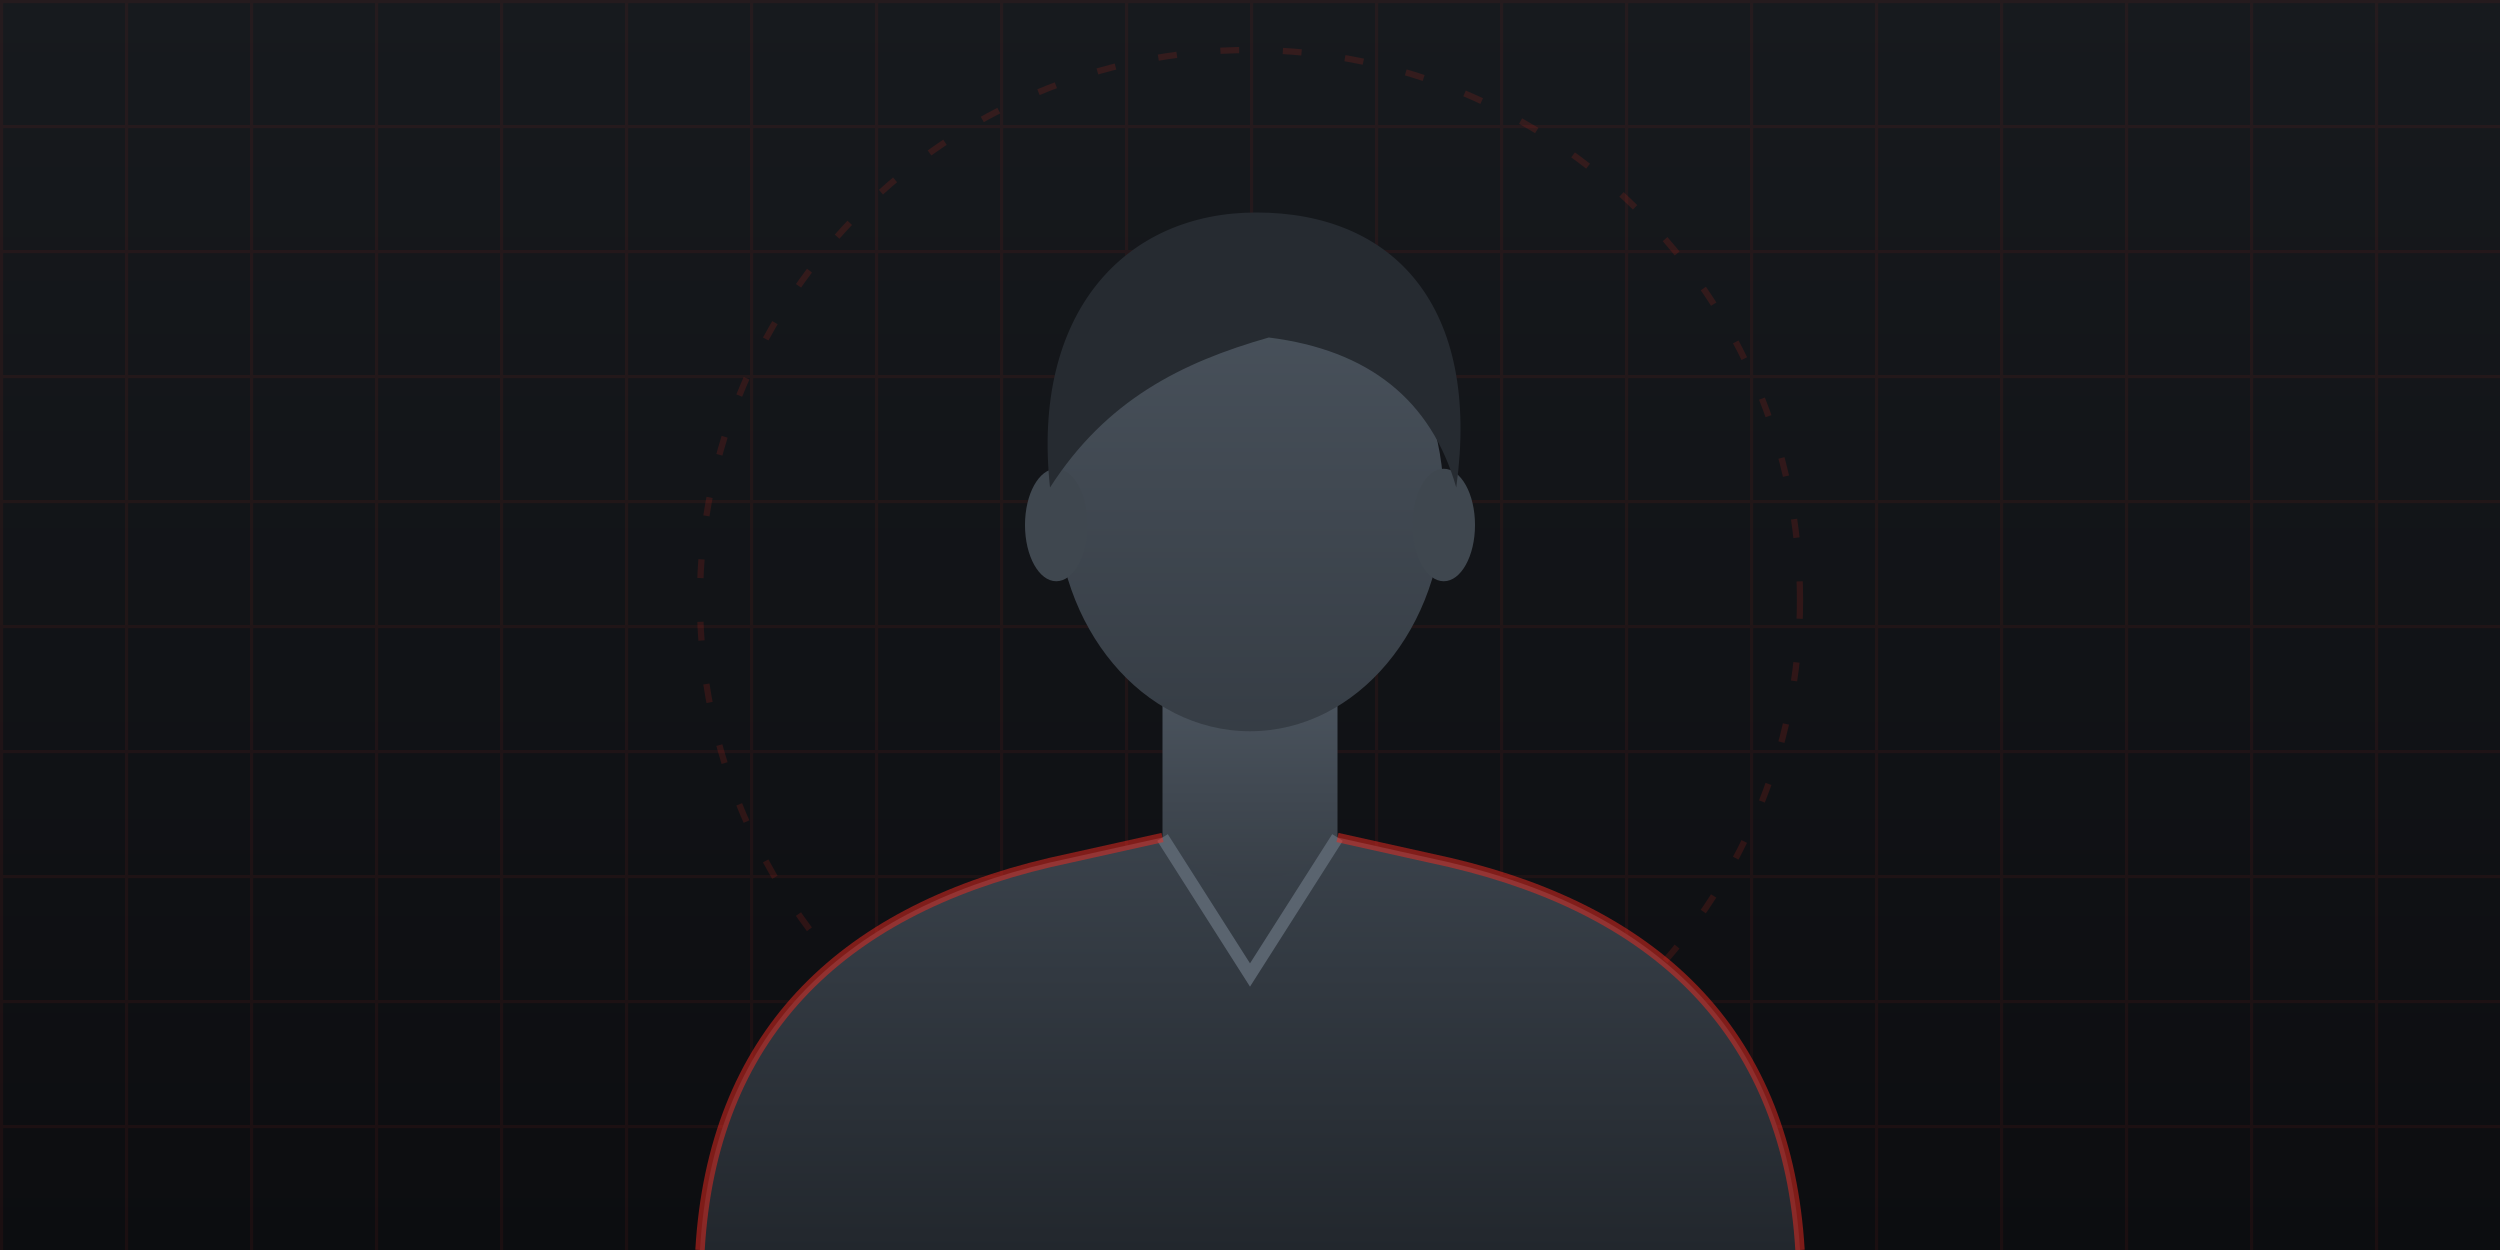
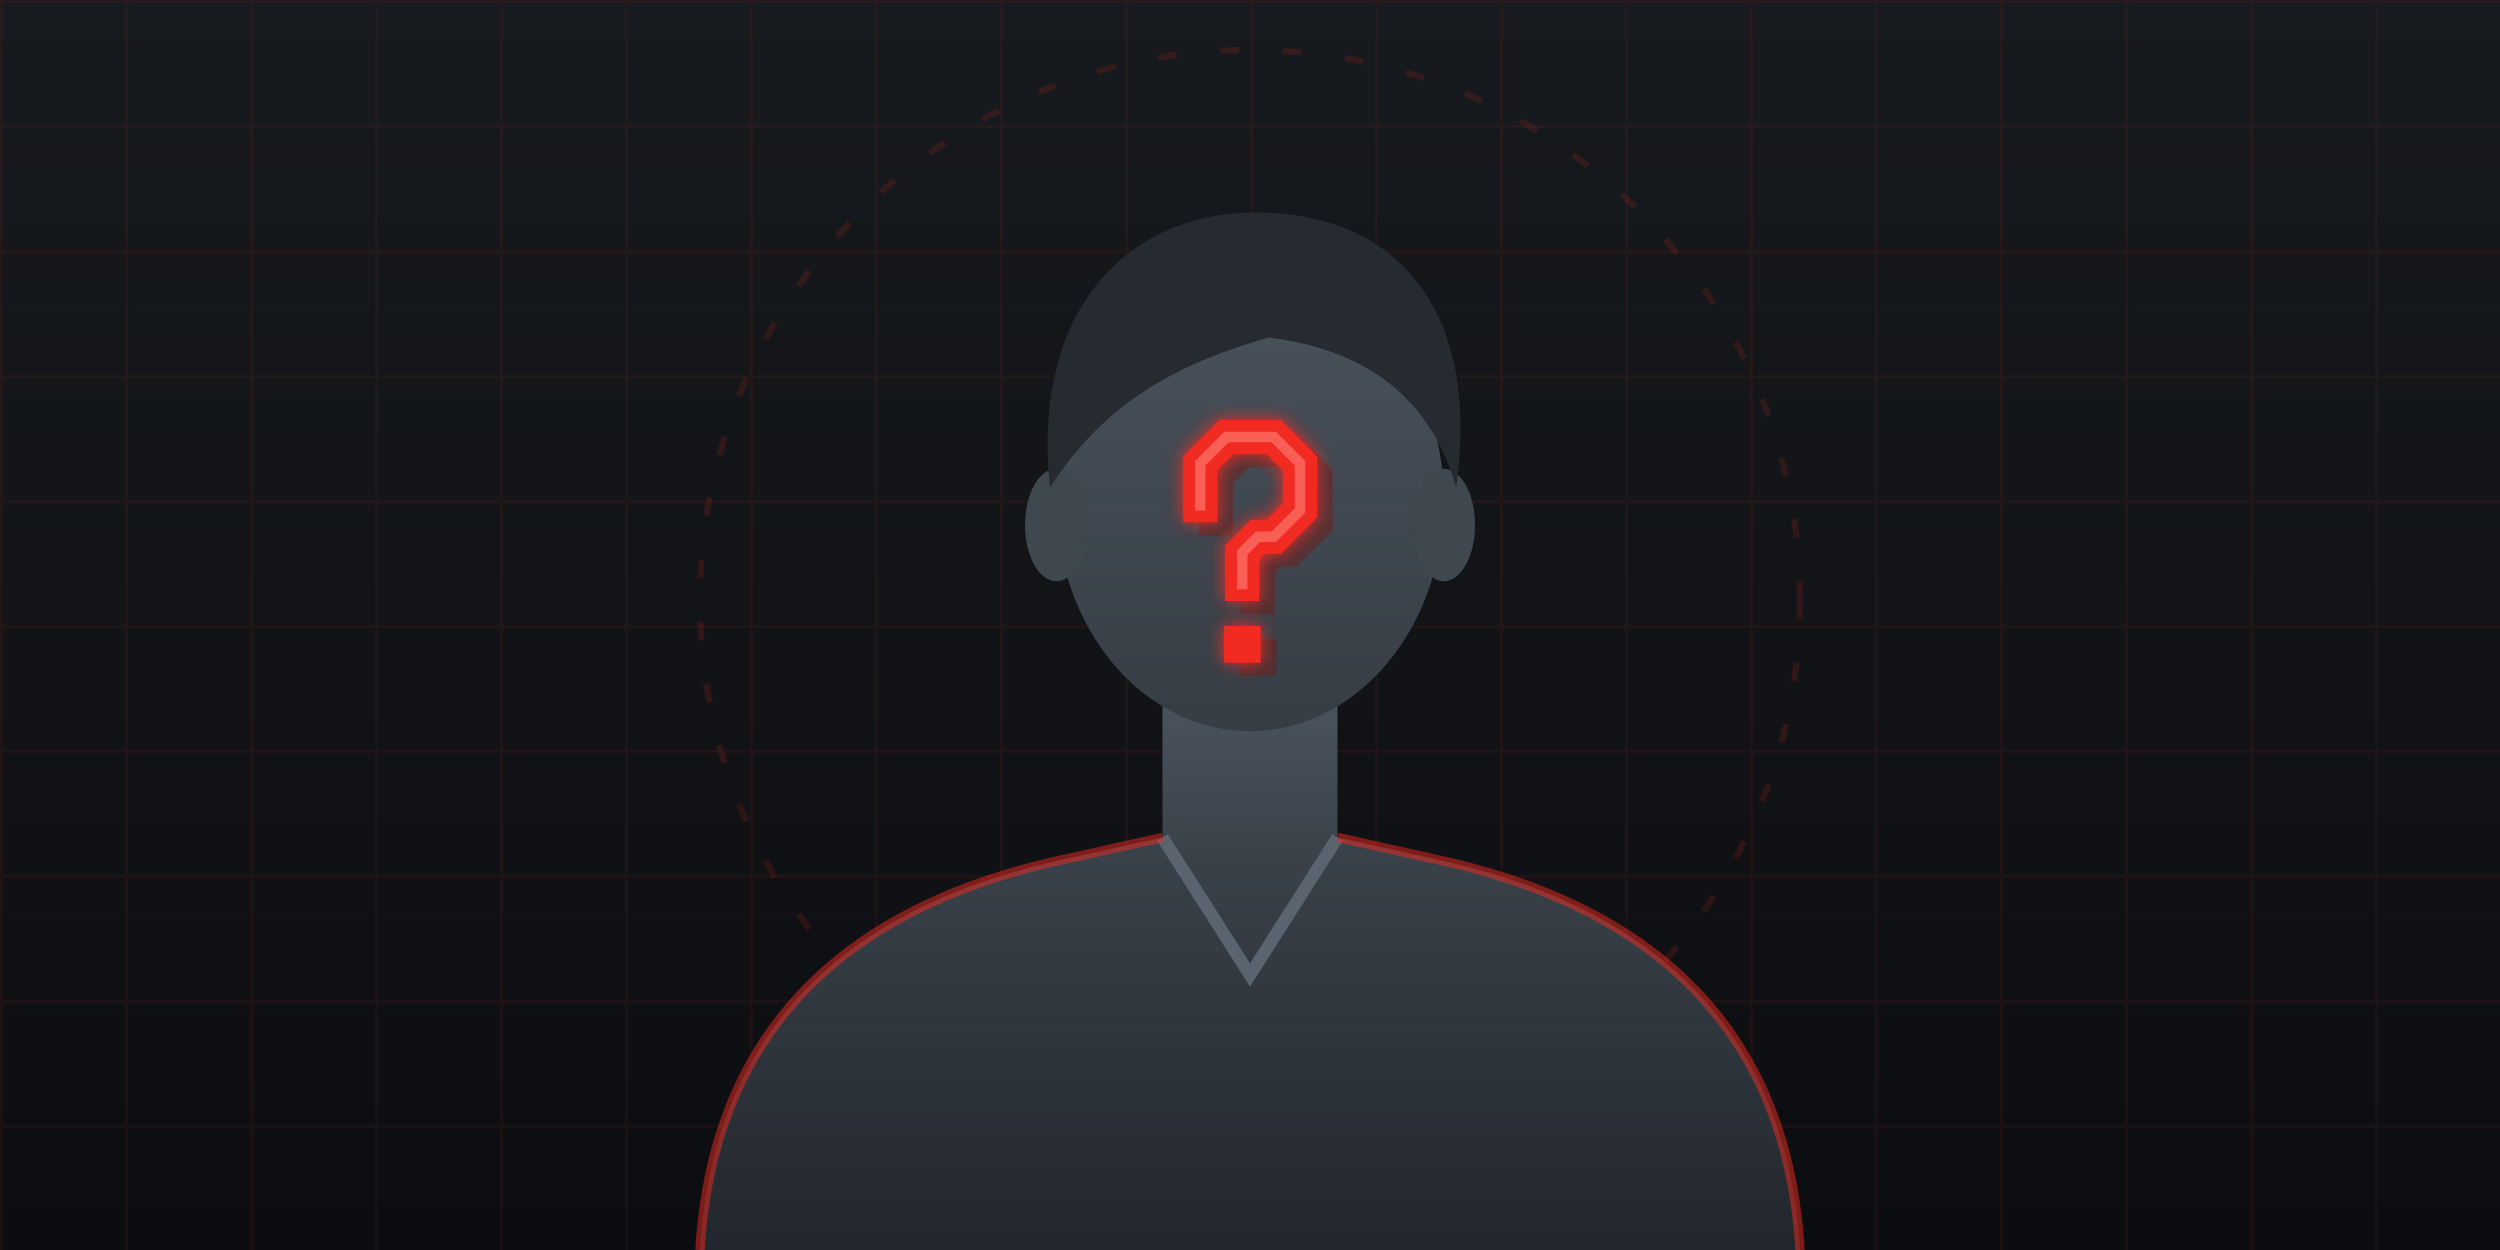
<svg xmlns="http://www.w3.org/2000/svg" viewBox="0 0 400 200" width="400" height="200">
  <defs>
    <linearGradient id="bg" x1="0" y1="0" x2="0" y2="1">
      <stop offset="0" stop-color="#171a1e" />
      <stop offset="1" stop-color="#0c0d10" />
    </linearGradient>
    <linearGradient id="skin" x1="0" y1="0" x2="0" y2="1">
      <stop offset="0" stop-color="#4a535d" />
      <stop offset="1" stop-color="#363d45" />
    </linearGradient>
    <linearGradient id="cloth" x1="0" y1="0" x2="0" y2="1">
      <stop offset="0" stop-color="#3a424b" />
      <stop offset="1" stop-color="#22272d" />
    </linearGradient>
    <pattern id="grid" width="20" height="20" patternUnits="userSpaceOnUse">
      <path d="M20 0H0V20" fill="none" stroke="#F12B20" stroke-opacity=".07" stroke-width="1" />
    </pattern>
  </defs>
  <rect width="400" height="200" fill="url(#bg)" />
  <rect width="400" height="200" fill="url(#grid)" />
  <circle cx="200" cy="96" r="88" fill="none" stroke="#F12B20" stroke-opacity=".14" stroke-width="1" stroke-dasharray="3 7" />
  <path d="M186 112h28v26c-8 7-20 7-28 0z" fill="url(#skin)" />
  <path d="M112 200c2-34 22-54 56-62l18-4c6 9 22 9 28 0l18 4c34 8 54 28 56 62z" fill="url(#cloth)" />
  <path d="M186 134l14 22 14-22" fill="none" stroke="#5a646f" stroke-width="2" />
  <ellipse cx="200" cy="80" rx="31" ry="37" fill="url(#skin)" />
  <ellipse cx="169" cy="84" rx="5" ry="9" fill="#3f474f" />
  <ellipse cx="231" cy="84" rx="5" ry="9" fill="#3f474f" />
  <path d="M168 78c-3-28 12-44 33-44 22 0 36 15 32 44-4-14-14-22-30-24-14 4-26 10-35 24z" fill="#262b31" />
  <path d="M112 200c2-34 22-54 56-62l18-4M288 200c-2-34-22-54-56-62l-18-4" fill="none" stroke="#F12B20" stroke-opacity=".5" stroke-width="1.5" />
+   <defs>
+     <filter id="qglow" x="-60%" y="-60%" width="220%" height="220%">
+       <feGaussianBlur stdDeviation="3.2" result="b" />
+       <feMerge>
+         <feMergeNode in="b" />
+         <feMergeNode in="SourceGraphic" />
+       </feMerge>
+     </filter>
+   </defs>
+   <g transform="translate(187.0 67.4) scale(0.42)">
+     <g transform="translate(6 5)" opacity=".35">
+       <path d="M12 32V16L22 6h18l10 10v18L40 44h-6l-6 6v12" fill="none" stroke="#7a0f0a" stroke-width="13" stroke-linecap="square" stroke-linejoin="miter" />
+       <rect x="21" y="78" width="14" height="14" fill="#7a0f0a" />
+     </g>
+     <g filter="url(#qglow)">
+       <path d="M12 32V16L22 6h18l10 10v18L40 44h-6l-6 6v12" fill="none" stroke="#F12B20" stroke-width="13" stroke-linecap="square" stroke-linejoin="miter" />
+       <rect x="21" y="78" width="14" height="14" fill="#F12B20" />
+     </g>
+     <path d="M12 32V16L22 6h18l10 10v18L40 44h-6l-6 6v12" fill="none" stroke="#FF8A80" stroke-opacity=".55" stroke-width="4" stroke-linecap="square" stroke-linejoin="miter" />
+   </g>
</svg>
